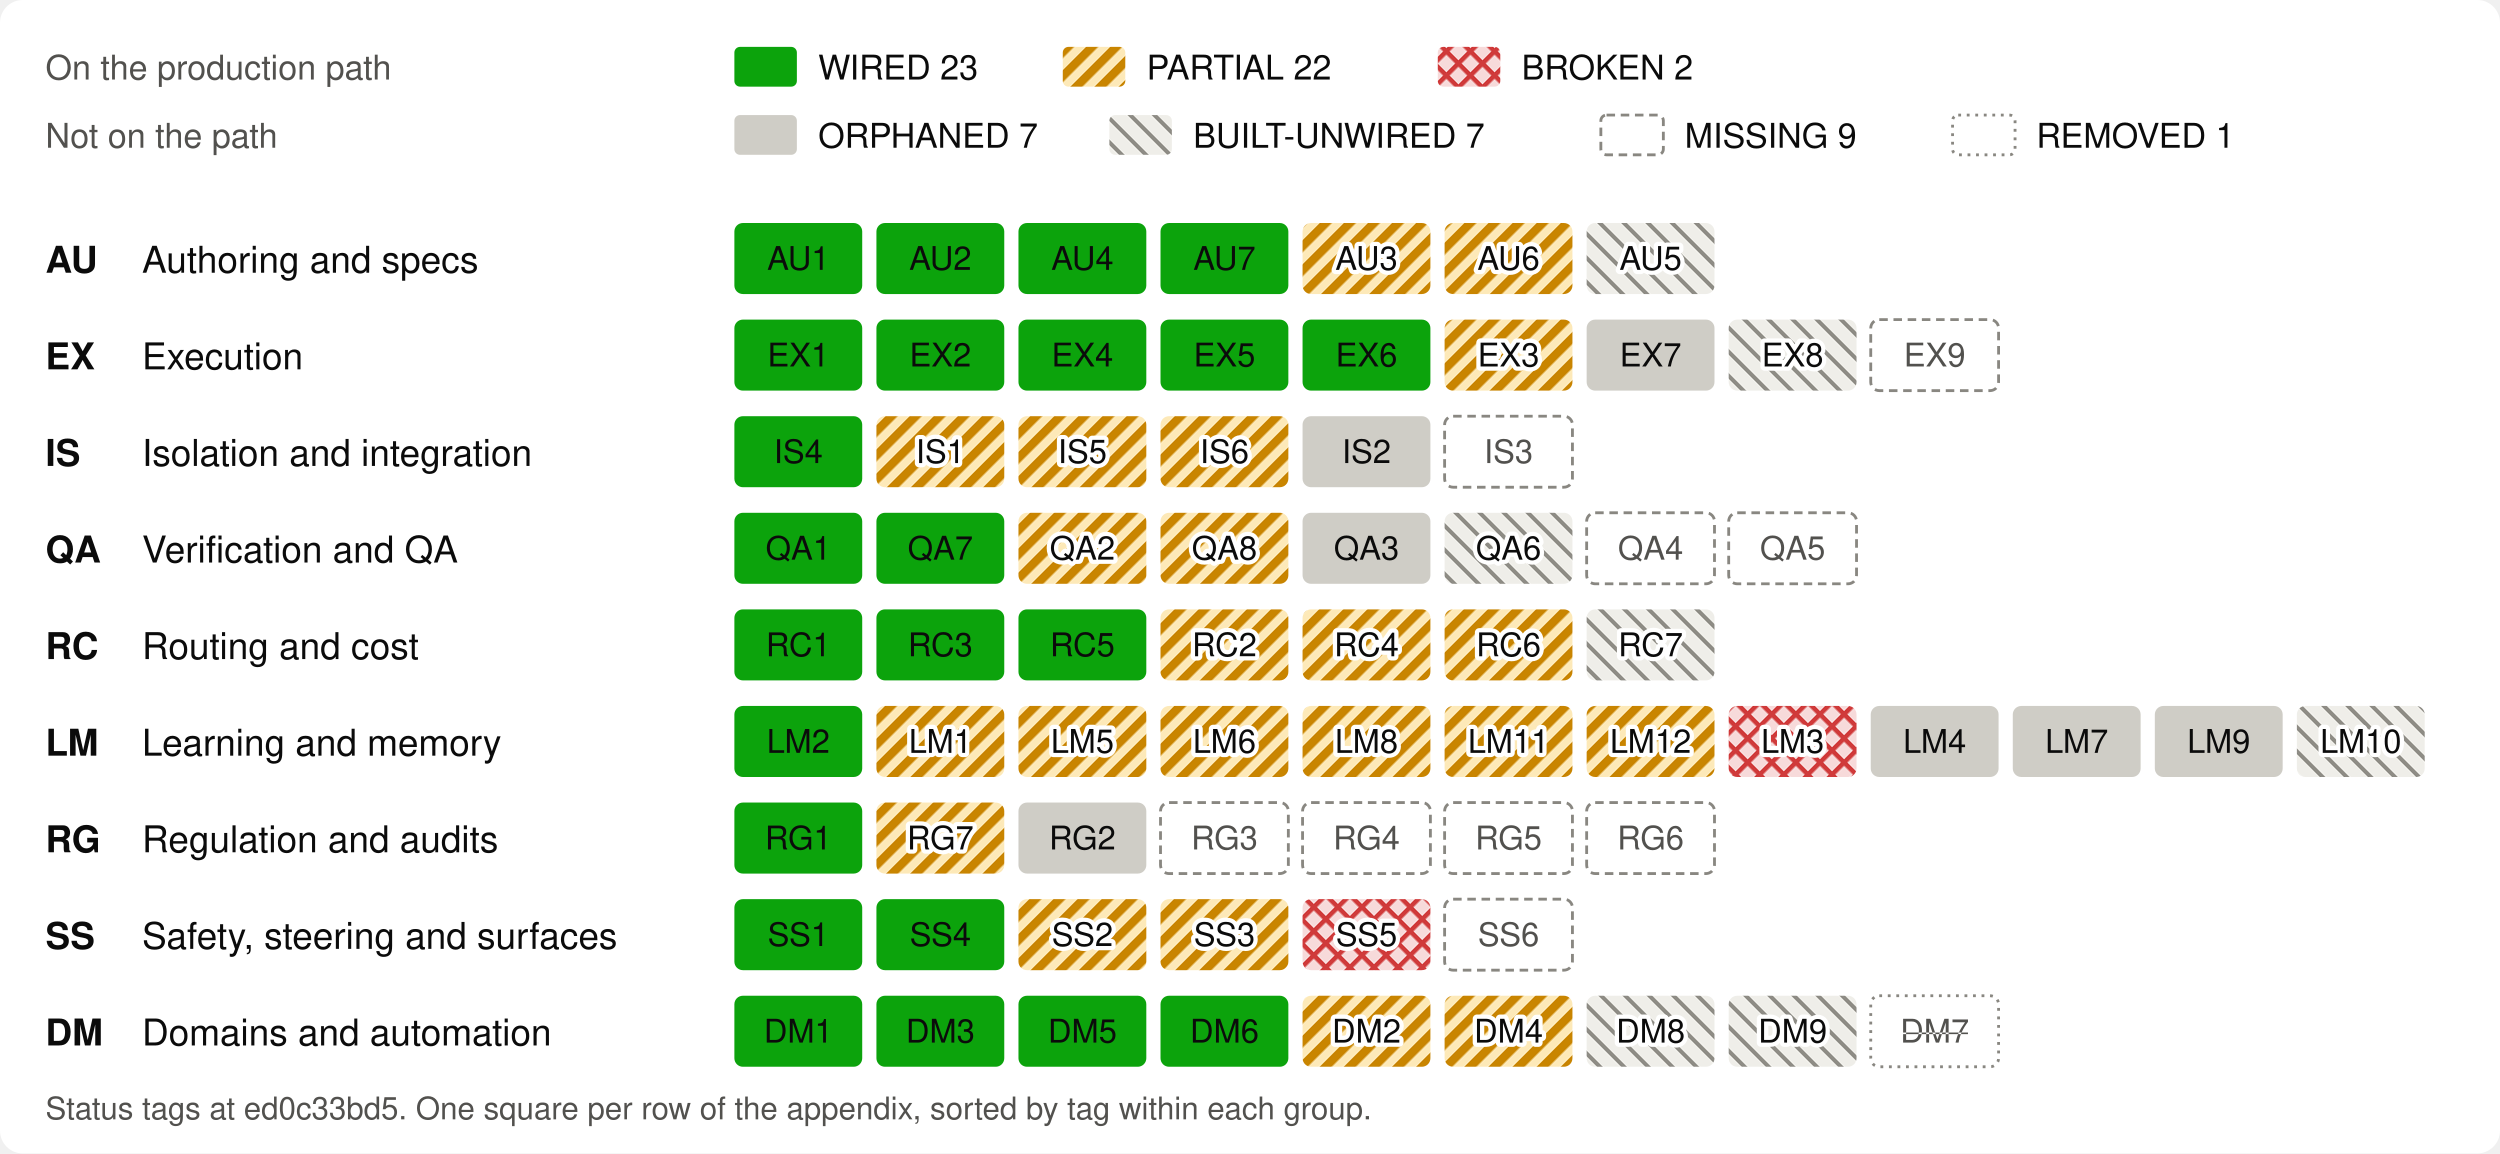
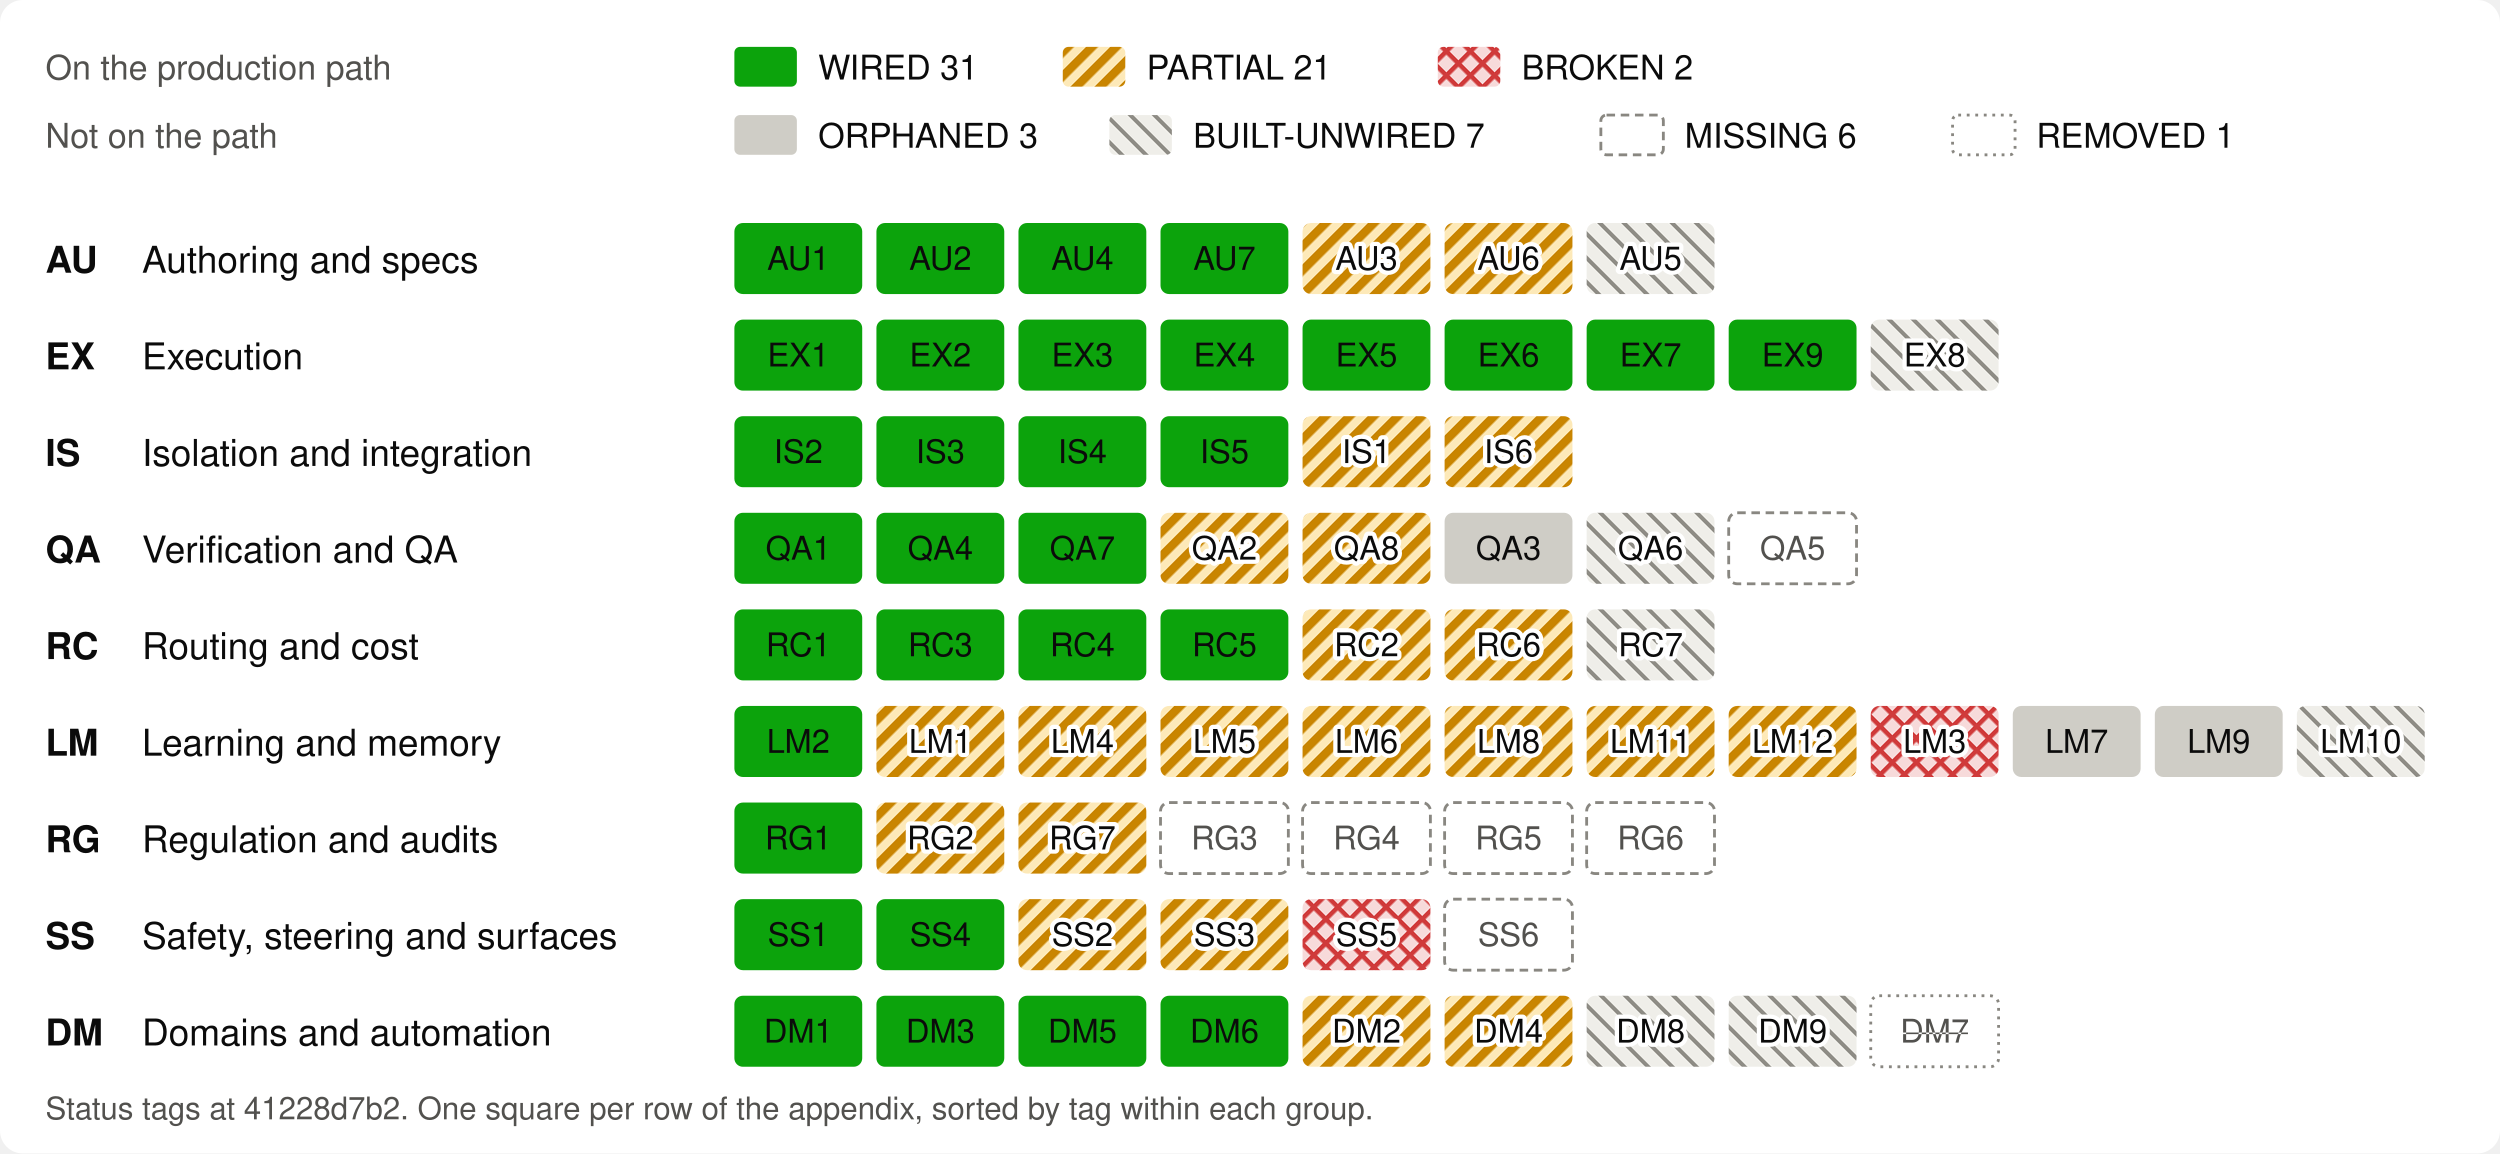
- <svg xmlns="http://www.w3.org/2000/svg" width="880" height="406" viewBox="0 0 880 406" role="img" aria-labelledby="title desc" data-pin="ed0c33bd5">
+ <svg xmlns="http://www.w3.org/2000/svg" width="880" height="406" viewBox="0 0 880 406" role="img" aria-labelledby="title desc" data-pin="41228d7b2">
  <defs>
    <pattern id="fill-partial" width="6" height="6" patternUnits="userSpaceOnUse" patternTransform="rotate(45)">
      <rect width="6" height="6" fill="#fde9b8" />
      <rect width="3" height="6" fill="#c98500" />
    </pattern>
    <pattern id="fill-broken" width="6" height="6" patternUnits="userSpaceOnUse" patternTransform="rotate(45)">
      <rect width="6" height="6" fill="#f7dada" />
      <rect width="1.6" height="6" fill="#d03b3b" />
      <rect width="6" height="1.6" fill="#d03b3b" />
    </pattern>
    <pattern id="fill-built-unwired" width="6" height="6" patternUnits="userSpaceOnUse" patternTransform="rotate(-45)">
      <rect width="6" height="6" fill="#efeee9" />
      <rect width="1.4" height="6" fill="#8f8d86" />
    </pattern>
  </defs>
  <style>
    text { font-family: 'Helvetica Neue', Helvetica, Arial, 'Liberation Sans', Arimo, sans-serif; fill: #0b0b0b; }
    .note { fill: #52514e; }
    .wired .key { fill: #0ca30c; }
    .partial .key { fill: url(#fill-partial); }
    .broken .key { fill: url(#fill-broken); }
    .orphaned .key { fill: #cfcdc6; }
    .built-unwired .key { fill: url(#fill-built-unwired); }
    .docs-only .key, .missing .key, .removed .key, .unproven .key { fill: #ffffff; stroke: #898781; }
    .missing .key { stroke-dasharray: 3 2; }
    .docs-only .key, .removed .key, .unproven .key { stroke-dasharray: 1 2; }
    .partial .id, .broken .id, .built-unwired .id { paint-order: stroke; stroke: #ffffff; stroke-width: 3px; stroke-linejoin: round; }
    .docs-only .id, .missing .id, .removed .id, .unproven .id { fill: #52514e; }
    .removed .id { text-decoration: line-through; }
  </style>
  <rect width="880" height="406" rx="8" fill="#ffffff" />
  <text class="note" x="16" y="28" font-size="12">On the production path</text>
  <g class="wired">
    <rect class="key" x="258.5" y="16.5" width="22" height="14" rx="2" />
-     <text x="288" y="28" font-size="12">WIRED 23</text>
+     <text x="288" y="28" font-size="12">WIRED 31</text>
  </g>
  <g class="partial">
    <rect class="key" x="374.1" y="16.5" width="22" height="14" rx="2" />
-     <text x="403.6" y="28" font-size="12">PARTIAL 22</text>
+     <text x="403.6" y="28" font-size="12">PARTIAL 21</text>
  </g>
  <g class="broken">
    <rect class="key" x="506.1" y="16.5" width="22" height="14" rx="2" />
    <text x="535.6" y="28" font-size="12">BROKEN 2</text>
  </g>
  <text class="note" x="16" y="52" font-size="12">Not on the path</text>
  <g class="orphaned">
    <rect class="key" x="258.5" y="40.5" width="22" height="14" rx="2" />
-     <text x="288" y="52" font-size="12">ORPHANED 7</text>
+     <text x="288" y="52" font-size="12">ORPHANED 3</text>
  </g>
  <g class="built-unwired">
    <rect class="key" x="390.5" y="40.5" width="22" height="14" rx="2" />
    <text x="420" y="52" font-size="12">BUILT-UNWIRED 7</text>
  </g>
  <g class="missing">
    <rect class="key" x="563.5" y="40.5" width="22" height="14" rx="2" />
-     <text x="593" y="52" font-size="12">MISSING 9</text>
+     <text x="593" y="52" font-size="12">MISSING 6</text>
  </g>
  <g class="removed">
    <rect class="key" x="687.3" y="40.5" width="22" height="14" rx="2" />
    <text x="716.8" y="52" font-size="12">REMOVED 1</text>
  </g>
  <text x="16" y="96" font-size="13" font-weight="bold">AU</text>
  <text x="50" y="96" font-size="13">Authoring and specs</text>
  <g class="wired" data-row="AU1" data-tag="WIRED">
    <rect class="key" x="258.5" y="78.5" width="45" height="25" rx="3" />
    <text class="id" x="281" y="95" font-size="11.5" text-anchor="middle">AU1</text>
  </g>
  <g class="wired" data-row="AU2" data-tag="WIRED">
    <rect class="key" x="308.5" y="78.5" width="45" height="25" rx="3" />
    <text class="id" x="331" y="95" font-size="11.5" text-anchor="middle">AU2</text>
  </g>
  <g class="wired" data-row="AU4" data-tag="WIRED">
    <rect class="key" x="358.5" y="78.5" width="45" height="25" rx="3" />
    <text class="id" x="381" y="95" font-size="11.5" text-anchor="middle">AU4</text>
  </g>
  <g class="wired" data-row="AU7" data-tag="WIRED">
    <rect class="key" x="408.5" y="78.5" width="45" height="25" rx="3" />
    <text class="id" x="431" y="95" font-size="11.5" text-anchor="middle">AU7</text>
  </g>
  <g class="partial" data-row="AU3" data-tag="PARTIAL">
    <rect class="key" x="458.5" y="78.5" width="45" height="25" rx="3" />
    <text class="id" x="481" y="95" font-size="11.5" text-anchor="middle">AU3</text>
  </g>
  <g class="partial" data-row="AU6" data-tag="PARTIAL">
    <rect class="key" x="508.5" y="78.5" width="45" height="25" rx="3" />
    <text class="id" x="531" y="95" font-size="11.5" text-anchor="middle">AU6</text>
  </g>
  <g class="built-unwired" data-row="AU5" data-tag="BUILT-UNWIRED">
    <rect class="key" x="558.5" y="78.5" width="45" height="25" rx="3" />
    <text class="id" x="581" y="95" font-size="11.5" text-anchor="middle">AU5</text>
  </g>
  <text x="16" y="130" font-size="13" font-weight="bold">EX</text>
  <text x="50" y="130" font-size="13">Execution</text>
  <g class="wired" data-row="EX1" data-tag="WIRED">
    <rect class="key" x="258.5" y="112.5" width="45" height="25" rx="3" />
    <text class="id" x="281" y="129" font-size="11.5" text-anchor="middle">EX1</text>
  </g>
  <g class="wired" data-row="EX2" data-tag="WIRED">
    <rect class="key" x="308.5" y="112.5" width="45" height="25" rx="3" />
    <text class="id" x="331" y="129" font-size="11.5" text-anchor="middle">EX2</text>
  </g>
+   <g class="wired" data-row="EX3" data-tag="WIRED">
+     <rect class="key" x="358.5" y="112.5" width="45" height="25" rx="3" />
+     <text class="id" x="381" y="129" font-size="11.5" text-anchor="middle">EX3</text>
+   </g>
  <g class="wired" data-row="EX4" data-tag="WIRED">
-     <rect class="key" x="358.5" y="112.5" width="45" height="25" rx="3" />
-     <text class="id" x="381" y="129" font-size="11.5" text-anchor="middle">EX4</text>
+     <rect class="key" x="408.5" y="112.5" width="45" height="25" rx="3" />
+     <text class="id" x="431" y="129" font-size="11.5" text-anchor="middle">EX4</text>
  </g>
  <g class="wired" data-row="EX5" data-tag="WIRED">
-     <rect class="key" x="408.5" y="112.5" width="45" height="25" rx="3" />
-     <text class="id" x="431" y="129" font-size="11.5" text-anchor="middle">EX5</text>
+     <rect class="key" x="458.5" y="112.5" width="45" height="25" rx="3" />
+     <text class="id" x="481" y="129" font-size="11.5" text-anchor="middle">EX5</text>
  </g>
  <g class="wired" data-row="EX6" data-tag="WIRED">
-     <rect class="key" x="458.5" y="112.5" width="45" height="25" rx="3" />
-     <text class="id" x="481" y="129" font-size="11.5" text-anchor="middle">EX6</text>
-   </g>
-   <g class="partial" data-row="EX3" data-tag="PARTIAL">
    <rect class="key" x="508.5" y="112.5" width="45" height="25" rx="3" />
-     <text class="id" x="531" y="129" font-size="11.5" text-anchor="middle">EX3</text>
-   </g>
-   <g class="orphaned" data-row="EX7" data-tag="ORPHANED">
+     <text class="id" x="531" y="129" font-size="11.5" text-anchor="middle">EX6</text>
+   </g>
+   <g class="wired" data-row="EX7" data-tag="WIRED">
    <rect class="key" x="558.5" y="112.5" width="45" height="25" rx="3" />
    <text class="id" x="581" y="129" font-size="11.5" text-anchor="middle">EX7</text>
  </g>
+   <g class="wired" data-row="EX9" data-tag="WIRED">
+     <rect class="key" x="608.5" y="112.5" width="45" height="25" rx="3" />
+     <text class="id" x="631" y="129" font-size="11.5" text-anchor="middle">EX9</text>
+   </g>
  <g class="built-unwired" data-row="EX8" data-tag="BUILT-UNWIRED">
-     <rect class="key" x="608.5" y="112.5" width="45" height="25" rx="3" />
-     <text class="id" x="631" y="129" font-size="11.5" text-anchor="middle">EX8</text>
-   </g>
-   <g class="missing" data-row="EX9" data-tag="MISSING">
    <rect class="key" x="658.5" y="112.5" width="45" height="25" rx="3" />
-     <text class="id" x="681" y="129" font-size="11.5" text-anchor="middle">EX9</text>
+     <text class="id" x="681" y="129" font-size="11.5" text-anchor="middle">EX8</text>
  </g>
  <text x="16" y="164" font-size="13" font-weight="bold">IS</text>
  <text x="50" y="164" font-size="13">Isolation and integration</text>
+   <g class="wired" data-row="IS2" data-tag="WIRED">
+     <rect class="key" x="258.5" y="146.5" width="45" height="25" rx="3" />
+     <text class="id" x="281" y="163" font-size="11.5" text-anchor="middle">IS2</text>
+   </g>
+   <g class="wired" data-row="IS3" data-tag="WIRED">
+     <rect class="key" x="308.5" y="146.5" width="45" height="25" rx="3" />
+     <text class="id" x="331" y="163" font-size="11.5" text-anchor="middle">IS3</text>
+   </g>
  <g class="wired" data-row="IS4" data-tag="WIRED">
-     <rect class="key" x="258.5" y="146.5" width="45" height="25" rx="3" />
-     <text class="id" x="281" y="163" font-size="11.5" text-anchor="middle">IS4</text>
+     <rect class="key" x="358.5" y="146.5" width="45" height="25" rx="3" />
+     <text class="id" x="381" y="163" font-size="11.5" text-anchor="middle">IS4</text>
+   </g>
+   <g class="wired" data-row="IS5" data-tag="WIRED">
+     <rect class="key" x="408.5" y="146.5" width="45" height="25" rx="3" />
+     <text class="id" x="431" y="163" font-size="11.5" text-anchor="middle">IS5</text>
  </g>
  <g class="partial" data-row="IS1" data-tag="PARTIAL">
-     <rect class="key" x="308.5" y="146.5" width="45" height="25" rx="3" />
-     <text class="id" x="331" y="163" font-size="11.5" text-anchor="middle">IS1</text>
-   </g>
-   <g class="partial" data-row="IS5" data-tag="PARTIAL">
-     <rect class="key" x="358.5" y="146.5" width="45" height="25" rx="3" />
-     <text class="id" x="381" y="163" font-size="11.5" text-anchor="middle">IS5</text>
+     <rect class="key" x="458.5" y="146.5" width="45" height="25" rx="3" />
+     <text class="id" x="481" y="163" font-size="11.5" text-anchor="middle">IS1</text>
  </g>
  <g class="partial" data-row="IS6" data-tag="PARTIAL">
-     <rect class="key" x="408.5" y="146.5" width="45" height="25" rx="3" />
-     <text class="id" x="431" y="163" font-size="11.5" text-anchor="middle">IS6</text>
-   </g>
-   <g class="orphaned" data-row="IS2" data-tag="ORPHANED">
-     <rect class="key" x="458.5" y="146.5" width="45" height="25" rx="3" />
-     <text class="id" x="481" y="163" font-size="11.5" text-anchor="middle">IS2</text>
-   </g>
-   <g class="missing" data-row="IS3" data-tag="MISSING">
    <rect class="key" x="508.5" y="146.5" width="45" height="25" rx="3" />
-     <text class="id" x="531" y="163" font-size="11.5" text-anchor="middle">IS3</text>
+     <text class="id" x="531" y="163" font-size="11.5" text-anchor="middle">IS6</text>
  </g>
  <text x="16" y="198" font-size="13" font-weight="bold">QA</text>
  <text x="50" y="198" font-size="13">Verification and QA</text>
  <g class="wired" data-row="QA1" data-tag="WIRED">
    <rect class="key" x="258.5" y="180.5" width="45" height="25" rx="3" />
    <text class="id" x="281" y="197" font-size="11.5" text-anchor="middle">QA1</text>
  </g>
+   <g class="wired" data-row="QA4" data-tag="WIRED">
+     <rect class="key" x="308.5" y="180.5" width="45" height="25" rx="3" />
+     <text class="id" x="331" y="197" font-size="11.5" text-anchor="middle">QA4</text>
+   </g>
  <g class="wired" data-row="QA7" data-tag="WIRED">
-     <rect class="key" x="308.5" y="180.5" width="45" height="25" rx="3" />
-     <text class="id" x="331" y="197" font-size="11.5" text-anchor="middle">QA7</text>
+     <rect class="key" x="358.5" y="180.5" width="45" height="25" rx="3" />
+     <text class="id" x="381" y="197" font-size="11.5" text-anchor="middle">QA7</text>
  </g>
  <g class="partial" data-row="QA2" data-tag="PARTIAL">
-     <rect class="key" x="358.5" y="180.5" width="45" height="25" rx="3" />
-     <text class="id" x="381" y="197" font-size="11.5" text-anchor="middle">QA2</text>
+     <rect class="key" x="408.5" y="180.5" width="45" height="25" rx="3" />
+     <text class="id" x="431" y="197" font-size="11.5" text-anchor="middle">QA2</text>
  </g>
  <g class="partial" data-row="QA8" data-tag="PARTIAL">
-     <rect class="key" x="408.5" y="180.5" width="45" height="25" rx="3" />
-     <text class="id" x="431" y="197" font-size="11.5" text-anchor="middle">QA8</text>
+     <rect class="key" x="458.5" y="180.5" width="45" height="25" rx="3" />
+     <text class="id" x="481" y="197" font-size="11.5" text-anchor="middle">QA8</text>
  </g>
  <g class="orphaned" data-row="QA3" data-tag="ORPHANED">
-     <rect class="key" x="458.5" y="180.5" width="45" height="25" rx="3" />
-     <text class="id" x="481" y="197" font-size="11.5" text-anchor="middle">QA3</text>
+     <rect class="key" x="508.5" y="180.5" width="45" height="25" rx="3" />
+     <text class="id" x="531" y="197" font-size="11.5" text-anchor="middle">QA3</text>
  </g>
  <g class="built-unwired" data-row="QA6" data-tag="BUILT-UNWIRED">
-     <rect class="key" x="508.5" y="180.5" width="45" height="25" rx="3" />
-     <text class="id" x="531" y="197" font-size="11.5" text-anchor="middle">QA6</text>
-   </g>
-   <g class="missing" data-row="QA4" data-tag="MISSING">
    <rect class="key" x="558.5" y="180.5" width="45" height="25" rx="3" />
-     <text class="id" x="581" y="197" font-size="11.5" text-anchor="middle">QA4</text>
+     <text class="id" x="581" y="197" font-size="11.5" text-anchor="middle">QA6</text>
  </g>
  <g class="missing" data-row="QA5" data-tag="MISSING">
    <rect class="key" x="608.5" y="180.5" width="45" height="25" rx="3" />
    <text class="id" x="631" y="197" font-size="11.5" text-anchor="middle">QA5</text>
  </g>
  <text x="16" y="232" font-size="13" font-weight="bold">RC</text>
  <text x="50" y="232" font-size="13">Routing and cost</text>
  <g class="wired" data-row="RC1" data-tag="WIRED">
    <rect class="key" x="258.5" y="214.5" width="45" height="25" rx="3" />
    <text class="id" x="281" y="231" font-size="11.5" text-anchor="middle">RC1</text>
  </g>
  <g class="wired" data-row="RC3" data-tag="WIRED">
    <rect class="key" x="308.5" y="214.5" width="45" height="25" rx="3" />
    <text class="id" x="331" y="231" font-size="11.5" text-anchor="middle">RC3</text>
  </g>
+   <g class="wired" data-row="RC4" data-tag="WIRED">
+     <rect class="key" x="358.5" y="214.5" width="45" height="25" rx="3" />
+     <text class="id" x="381" y="231" font-size="11.5" text-anchor="middle">RC4</text>
+   </g>
  <g class="wired" data-row="RC5" data-tag="WIRED">
-     <rect class="key" x="358.5" y="214.5" width="45" height="25" rx="3" />
-     <text class="id" x="381" y="231" font-size="11.5" text-anchor="middle">RC5</text>
+     <rect class="key" x="408.5" y="214.5" width="45" height="25" rx="3" />
+     <text class="id" x="431" y="231" font-size="11.5" text-anchor="middle">RC5</text>
  </g>
  <g class="partial" data-row="RC2" data-tag="PARTIAL">
-     <rect class="key" x="408.5" y="214.5" width="45" height="25" rx="3" />
-     <text class="id" x="431" y="231" font-size="11.5" text-anchor="middle">RC2</text>
-   </g>
-   <g class="partial" data-row="RC4" data-tag="PARTIAL">
    <rect class="key" x="458.5" y="214.5" width="45" height="25" rx="3" />
-     <text class="id" x="481" y="231" font-size="11.5" text-anchor="middle">RC4</text>
+     <text class="id" x="481" y="231" font-size="11.5" text-anchor="middle">RC2</text>
  </g>
  <g class="partial" data-row="RC6" data-tag="PARTIAL">
    <rect class="key" x="508.5" y="214.5" width="45" height="25" rx="3" />
    <text class="id" x="531" y="231" font-size="11.5" text-anchor="middle">RC6</text>
  </g>
  <g class="built-unwired" data-row="RC7" data-tag="BUILT-UNWIRED">
    <rect class="key" x="558.5" y="214.5" width="45" height="25" rx="3" />
    <text class="id" x="581" y="231" font-size="11.5" text-anchor="middle">RC7</text>
  </g>
  <text x="16" y="266" font-size="13" font-weight="bold">LM</text>
  <text x="50" y="266" font-size="13">Learning and memory</text>
  <g class="wired" data-row="LM2" data-tag="WIRED">
    <rect class="key" x="258.5" y="248.5" width="45" height="25" rx="3" />
    <text class="id" x="281" y="265" font-size="11.5" text-anchor="middle">LM2</text>
  </g>
  <g class="partial" data-row="LM1" data-tag="PARTIAL">
    <rect class="key" x="308.5" y="248.5" width="45" height="25" rx="3" />
    <text class="id" x="331" y="265" font-size="11.5" text-anchor="middle">LM1</text>
  </g>
+   <g class="partial" data-row="LM4" data-tag="PARTIAL">
+     <rect class="key" x="358.5" y="248.5" width="45" height="25" rx="3" />
+     <text class="id" x="381" y="265" font-size="11.5" text-anchor="middle">LM4</text>
+   </g>
  <g class="partial" data-row="LM5" data-tag="PARTIAL">
-     <rect class="key" x="358.5" y="248.5" width="45" height="25" rx="3" />
-     <text class="id" x="381" y="265" font-size="11.5" text-anchor="middle">LM5</text>
+     <rect class="key" x="408.5" y="248.5" width="45" height="25" rx="3" />
+     <text class="id" x="431" y="265" font-size="11.5" text-anchor="middle">LM5</text>
  </g>
  <g class="partial" data-row="LM6" data-tag="PARTIAL">
-     <rect class="key" x="408.5" y="248.5" width="45" height="25" rx="3" />
-     <text class="id" x="431" y="265" font-size="11.5" text-anchor="middle">LM6</text>
+     <rect class="key" x="458.5" y="248.5" width="45" height="25" rx="3" />
+     <text class="id" x="481" y="265" font-size="11.5" text-anchor="middle">LM6</text>
  </g>
  <g class="partial" data-row="LM8" data-tag="PARTIAL">
-     <rect class="key" x="458.5" y="248.5" width="45" height="25" rx="3" />
-     <text class="id" x="481" y="265" font-size="11.5" text-anchor="middle">LM8</text>
+     <rect class="key" x="508.5" y="248.5" width="45" height="25" rx="3" />
+     <text class="id" x="531" y="265" font-size="11.5" text-anchor="middle">LM8</text>
  </g>
  <g class="partial" data-row="LM11" data-tag="PARTIAL">
-     <rect class="key" x="508.5" y="248.5" width="45" height="25" rx="3" />
-     <text class="id" x="531" y="265" font-size="11.5" text-anchor="middle">LM11</text>
+     <rect class="key" x="558.5" y="248.5" width="45" height="25" rx="3" />
+     <text class="id" x="581" y="265" font-size="11.5" text-anchor="middle">LM11</text>
  </g>
  <g class="partial" data-row="LM12" data-tag="PARTIAL">
-     <rect class="key" x="558.5" y="248.5" width="45" height="25" rx="3" />
-     <text class="id" x="581" y="265" font-size="11.5" text-anchor="middle">LM12</text>
+     <rect class="key" x="608.5" y="248.5" width="45" height="25" rx="3" />
+     <text class="id" x="631" y="265" font-size="11.5" text-anchor="middle">LM12</text>
  </g>
  <g class="broken" data-row="LM3" data-tag="BROKEN">
-     <rect class="key" x="608.5" y="248.5" width="45" height="25" rx="3" />
-     <text class="id" x="631" y="265" font-size="11.5" text-anchor="middle">LM3</text>
-   </g>
-   <g class="orphaned" data-row="LM4" data-tag="ORPHANED">
    <rect class="key" x="658.5" y="248.5" width="45" height="25" rx="3" />
-     <text class="id" x="681" y="265" font-size="11.5" text-anchor="middle">LM4</text>
+     <text class="id" x="681" y="265" font-size="11.5" text-anchor="middle">LM3</text>
  </g>
  <g class="orphaned" data-row="LM7" data-tag="ORPHANED">
    <rect class="key" x="708.5" y="248.5" width="45" height="25" rx="3" />
    <text class="id" x="731" y="265" font-size="11.5" text-anchor="middle">LM7</text>
  </g>
  <g class="orphaned" data-row="LM9" data-tag="ORPHANED">
    <rect class="key" x="758.5" y="248.5" width="45" height="25" rx="3" />
    <text class="id" x="781" y="265" font-size="11.5" text-anchor="middle">LM9</text>
  </g>
  <g class="built-unwired" data-row="LM10" data-tag="BUILT-UNWIRED">
    <rect class="key" x="808.5" y="248.5" width="45" height="25" rx="3" />
    <text class="id" x="831" y="265" font-size="11.5" text-anchor="middle">LM10</text>
  </g>
  <text x="16" y="300" font-size="13" font-weight="bold">RG</text>
  <text x="50" y="300" font-size="13">Regulation and audits</text>
  <g class="wired" data-row="RG1" data-tag="WIRED">
    <rect class="key" x="258.5" y="282.5" width="45" height="25" rx="3" />
    <text class="id" x="281" y="299" font-size="11.5" text-anchor="middle">RG1</text>
  </g>
+   <g class="partial" data-row="RG2" data-tag="PARTIAL">
+     <rect class="key" x="308.5" y="282.5" width="45" height="25" rx="3" />
+     <text class="id" x="331" y="299" font-size="11.5" text-anchor="middle">RG2</text>
+   </g>
  <g class="partial" data-row="RG7" data-tag="PARTIAL">
-     <rect class="key" x="308.5" y="282.5" width="45" height="25" rx="3" />
-     <text class="id" x="331" y="299" font-size="11.5" text-anchor="middle">RG7</text>
-   </g>
-   <g class="orphaned" data-row="RG2" data-tag="ORPHANED">
    <rect class="key" x="358.5" y="282.5" width="45" height="25" rx="3" />
-     <text class="id" x="381" y="299" font-size="11.5" text-anchor="middle">RG2</text>
+     <text class="id" x="381" y="299" font-size="11.5" text-anchor="middle">RG7</text>
  </g>
  <g class="missing" data-row="RG3" data-tag="MISSING">
    <rect class="key" x="408.5" y="282.5" width="45" height="25" rx="3" />
    <text class="id" x="431" y="299" font-size="11.5" text-anchor="middle">RG3</text>
  </g>
  <g class="missing" data-row="RG4" data-tag="MISSING">
    <rect class="key" x="458.5" y="282.5" width="45" height="25" rx="3" />
    <text class="id" x="481" y="299" font-size="11.5" text-anchor="middle">RG4</text>
  </g>
  <g class="missing" data-row="RG5" data-tag="MISSING">
    <rect class="key" x="508.5" y="282.5" width="45" height="25" rx="3" />
    <text class="id" x="531" y="299" font-size="11.5" text-anchor="middle">RG5</text>
  </g>
  <g class="missing" data-row="RG6" data-tag="MISSING">
    <rect class="key" x="558.5" y="282.5" width="45" height="25" rx="3" />
    <text class="id" x="581" y="299" font-size="11.5" text-anchor="middle">RG6</text>
  </g>
  <text x="16" y="334" font-size="13" font-weight="bold">SS</text>
  <text x="50" y="334" font-size="13">Safety, steering and surfaces</text>
  <g class="wired" data-row="SS1" data-tag="WIRED">
    <rect class="key" x="258.5" y="316.5" width="45" height="25" rx="3" />
    <text class="id" x="281" y="333" font-size="11.5" text-anchor="middle">SS1</text>
  </g>
  <g class="wired" data-row="SS4" data-tag="WIRED">
    <rect class="key" x="308.5" y="316.5" width="45" height="25" rx="3" />
    <text class="id" x="331" y="333" font-size="11.5" text-anchor="middle">SS4</text>
  </g>
  <g class="partial" data-row="SS2" data-tag="PARTIAL">
    <rect class="key" x="358.5" y="316.5" width="45" height="25" rx="3" />
    <text class="id" x="381" y="333" font-size="11.5" text-anchor="middle">SS2</text>
  </g>
  <g class="partial" data-row="SS3" data-tag="PARTIAL">
    <rect class="key" x="408.5" y="316.5" width="45" height="25" rx="3" />
    <text class="id" x="431" y="333" font-size="11.5" text-anchor="middle">SS3</text>
  </g>
  <g class="broken" data-row="SS5" data-tag="BROKEN">
    <rect class="key" x="458.5" y="316.5" width="45" height="25" rx="3" />
    <text class="id" x="481" y="333" font-size="11.5" text-anchor="middle">SS5</text>
  </g>
  <g class="missing" data-row="SS6" data-tag="MISSING">
    <rect class="key" x="508.5" y="316.5" width="45" height="25" rx="3" />
    <text class="id" x="531" y="333" font-size="11.5" text-anchor="middle">SS6</text>
  </g>
  <text x="16" y="368" font-size="13" font-weight="bold">DM</text>
  <text x="50" y="368" font-size="13">Domains and automation</text>
  <g class="wired" data-row="DM1" data-tag="WIRED">
    <rect class="key" x="258.5" y="350.5" width="45" height="25" rx="3" />
    <text class="id" x="281" y="367" font-size="11.5" text-anchor="middle">DM1</text>
  </g>
  <g class="wired" data-row="DM3" data-tag="WIRED">
    <rect class="key" x="308.5" y="350.5" width="45" height="25" rx="3" />
    <text class="id" x="331" y="367" font-size="11.5" text-anchor="middle">DM3</text>
  </g>
  <g class="wired" data-row="DM5" data-tag="WIRED">
    <rect class="key" x="358.5" y="350.5" width="45" height="25" rx="3" />
    <text class="id" x="381" y="367" font-size="11.5" text-anchor="middle">DM5</text>
  </g>
  <g class="wired" data-row="DM6" data-tag="WIRED">
    <rect class="key" x="408.5" y="350.5" width="45" height="25" rx="3" />
    <text class="id" x="431" y="367" font-size="11.5" text-anchor="middle">DM6</text>
  </g>
  <g class="partial" data-row="DM2" data-tag="PARTIAL">
    <rect class="key" x="458.5" y="350.5" width="45" height="25" rx="3" />
    <text class="id" x="481" y="367" font-size="11.5" text-anchor="middle">DM2</text>
  </g>
  <g class="partial" data-row="DM4" data-tag="PARTIAL">
    <rect class="key" x="508.5" y="350.5" width="45" height="25" rx="3" />
    <text class="id" x="531" y="367" font-size="11.5" text-anchor="middle">DM4</text>
  </g>
  <g class="built-unwired" data-row="DM8" data-tag="BUILT-UNWIRED">
    <rect class="key" x="558.5" y="350.5" width="45" height="25" rx="3" />
    <text class="id" x="581" y="367" font-size="11.5" text-anchor="middle">DM8</text>
  </g>
  <g class="built-unwired" data-row="DM9" data-tag="BUILT-UNWIRED">
    <rect class="key" x="608.5" y="350.5" width="45" height="25" rx="3" />
    <text class="id" x="631" y="367" font-size="11.5" text-anchor="middle">DM9</text>
  </g>
  <g class="removed" data-row="DM7" data-tag="REMOVED">
    <rect class="key" x="658.5" y="350.5" width="45" height="25" rx="3" />
    <text class="id" x="681" y="367" font-size="11.5" text-anchor="middle">DM7</text>
  </g>
-   <text class="note" x="16" y="394" font-size="11">Status tags at ed0c33bd5. One square per row of the appendix, sorted by tag within each group.</text>
+   <text class="note" x="16" y="394" font-size="11">Status tags at 41228d7b2. One square per row of the appendix, sorted by tag within each group.</text>
</svg>
